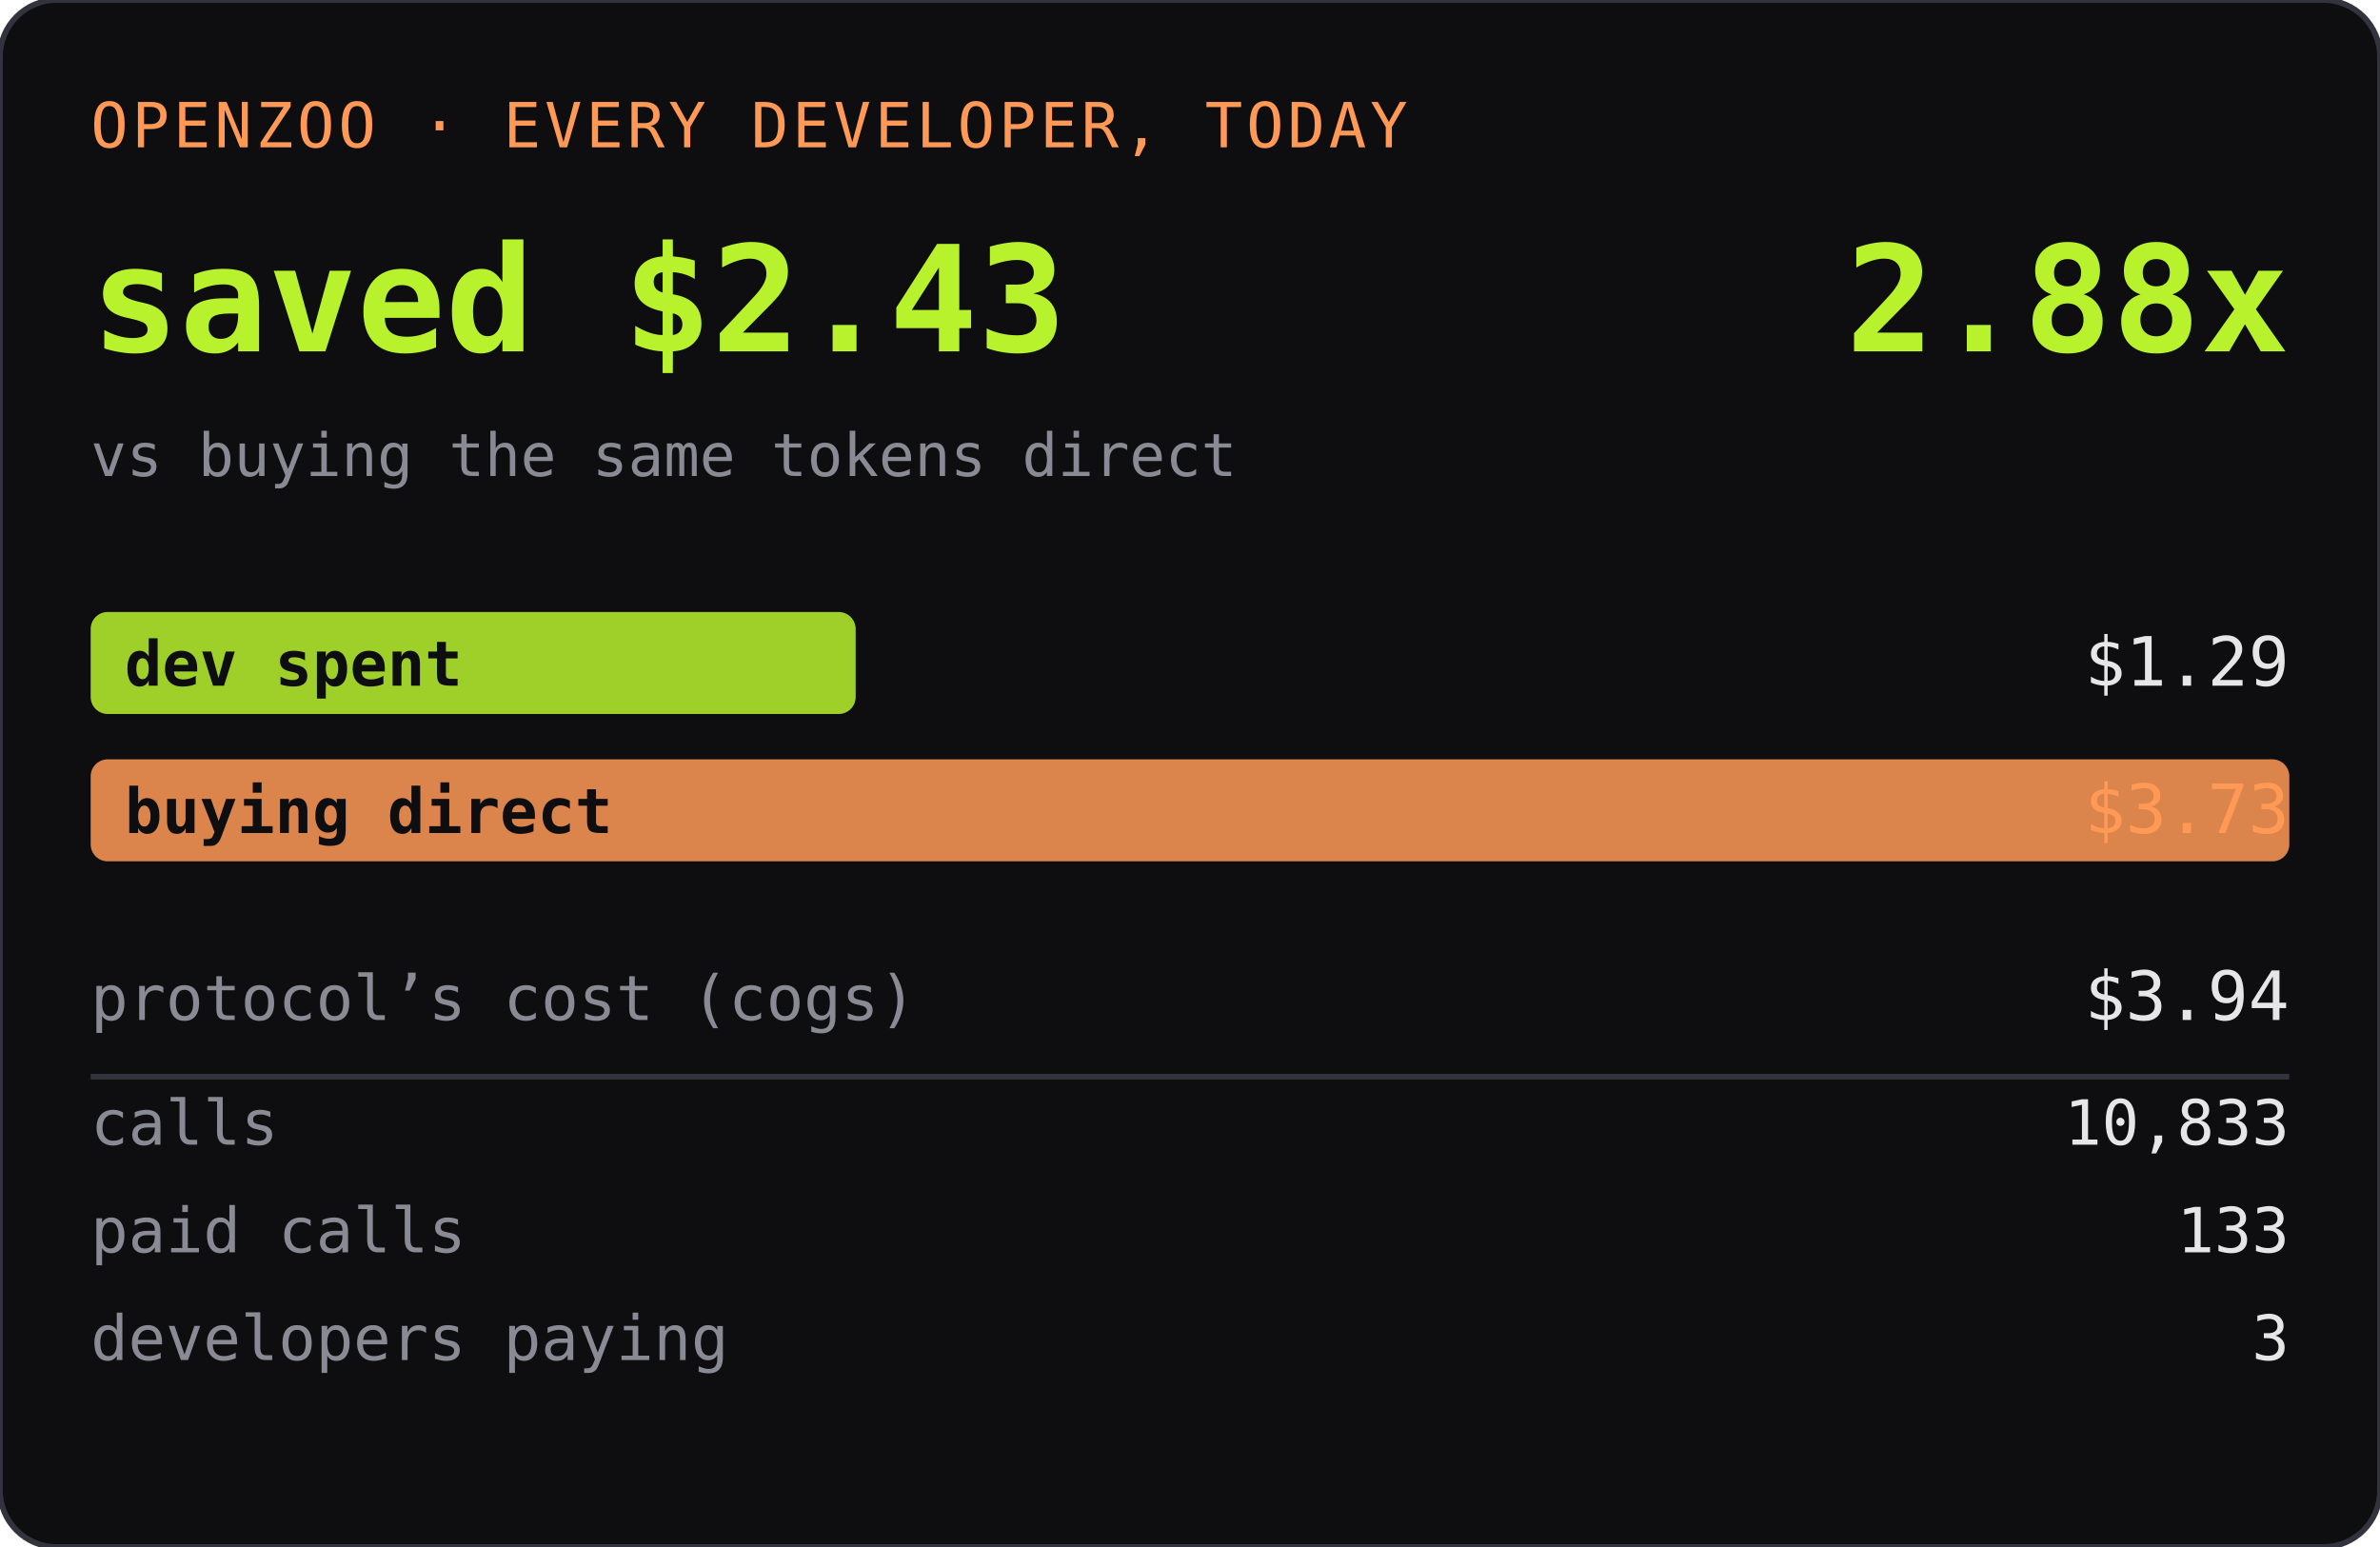
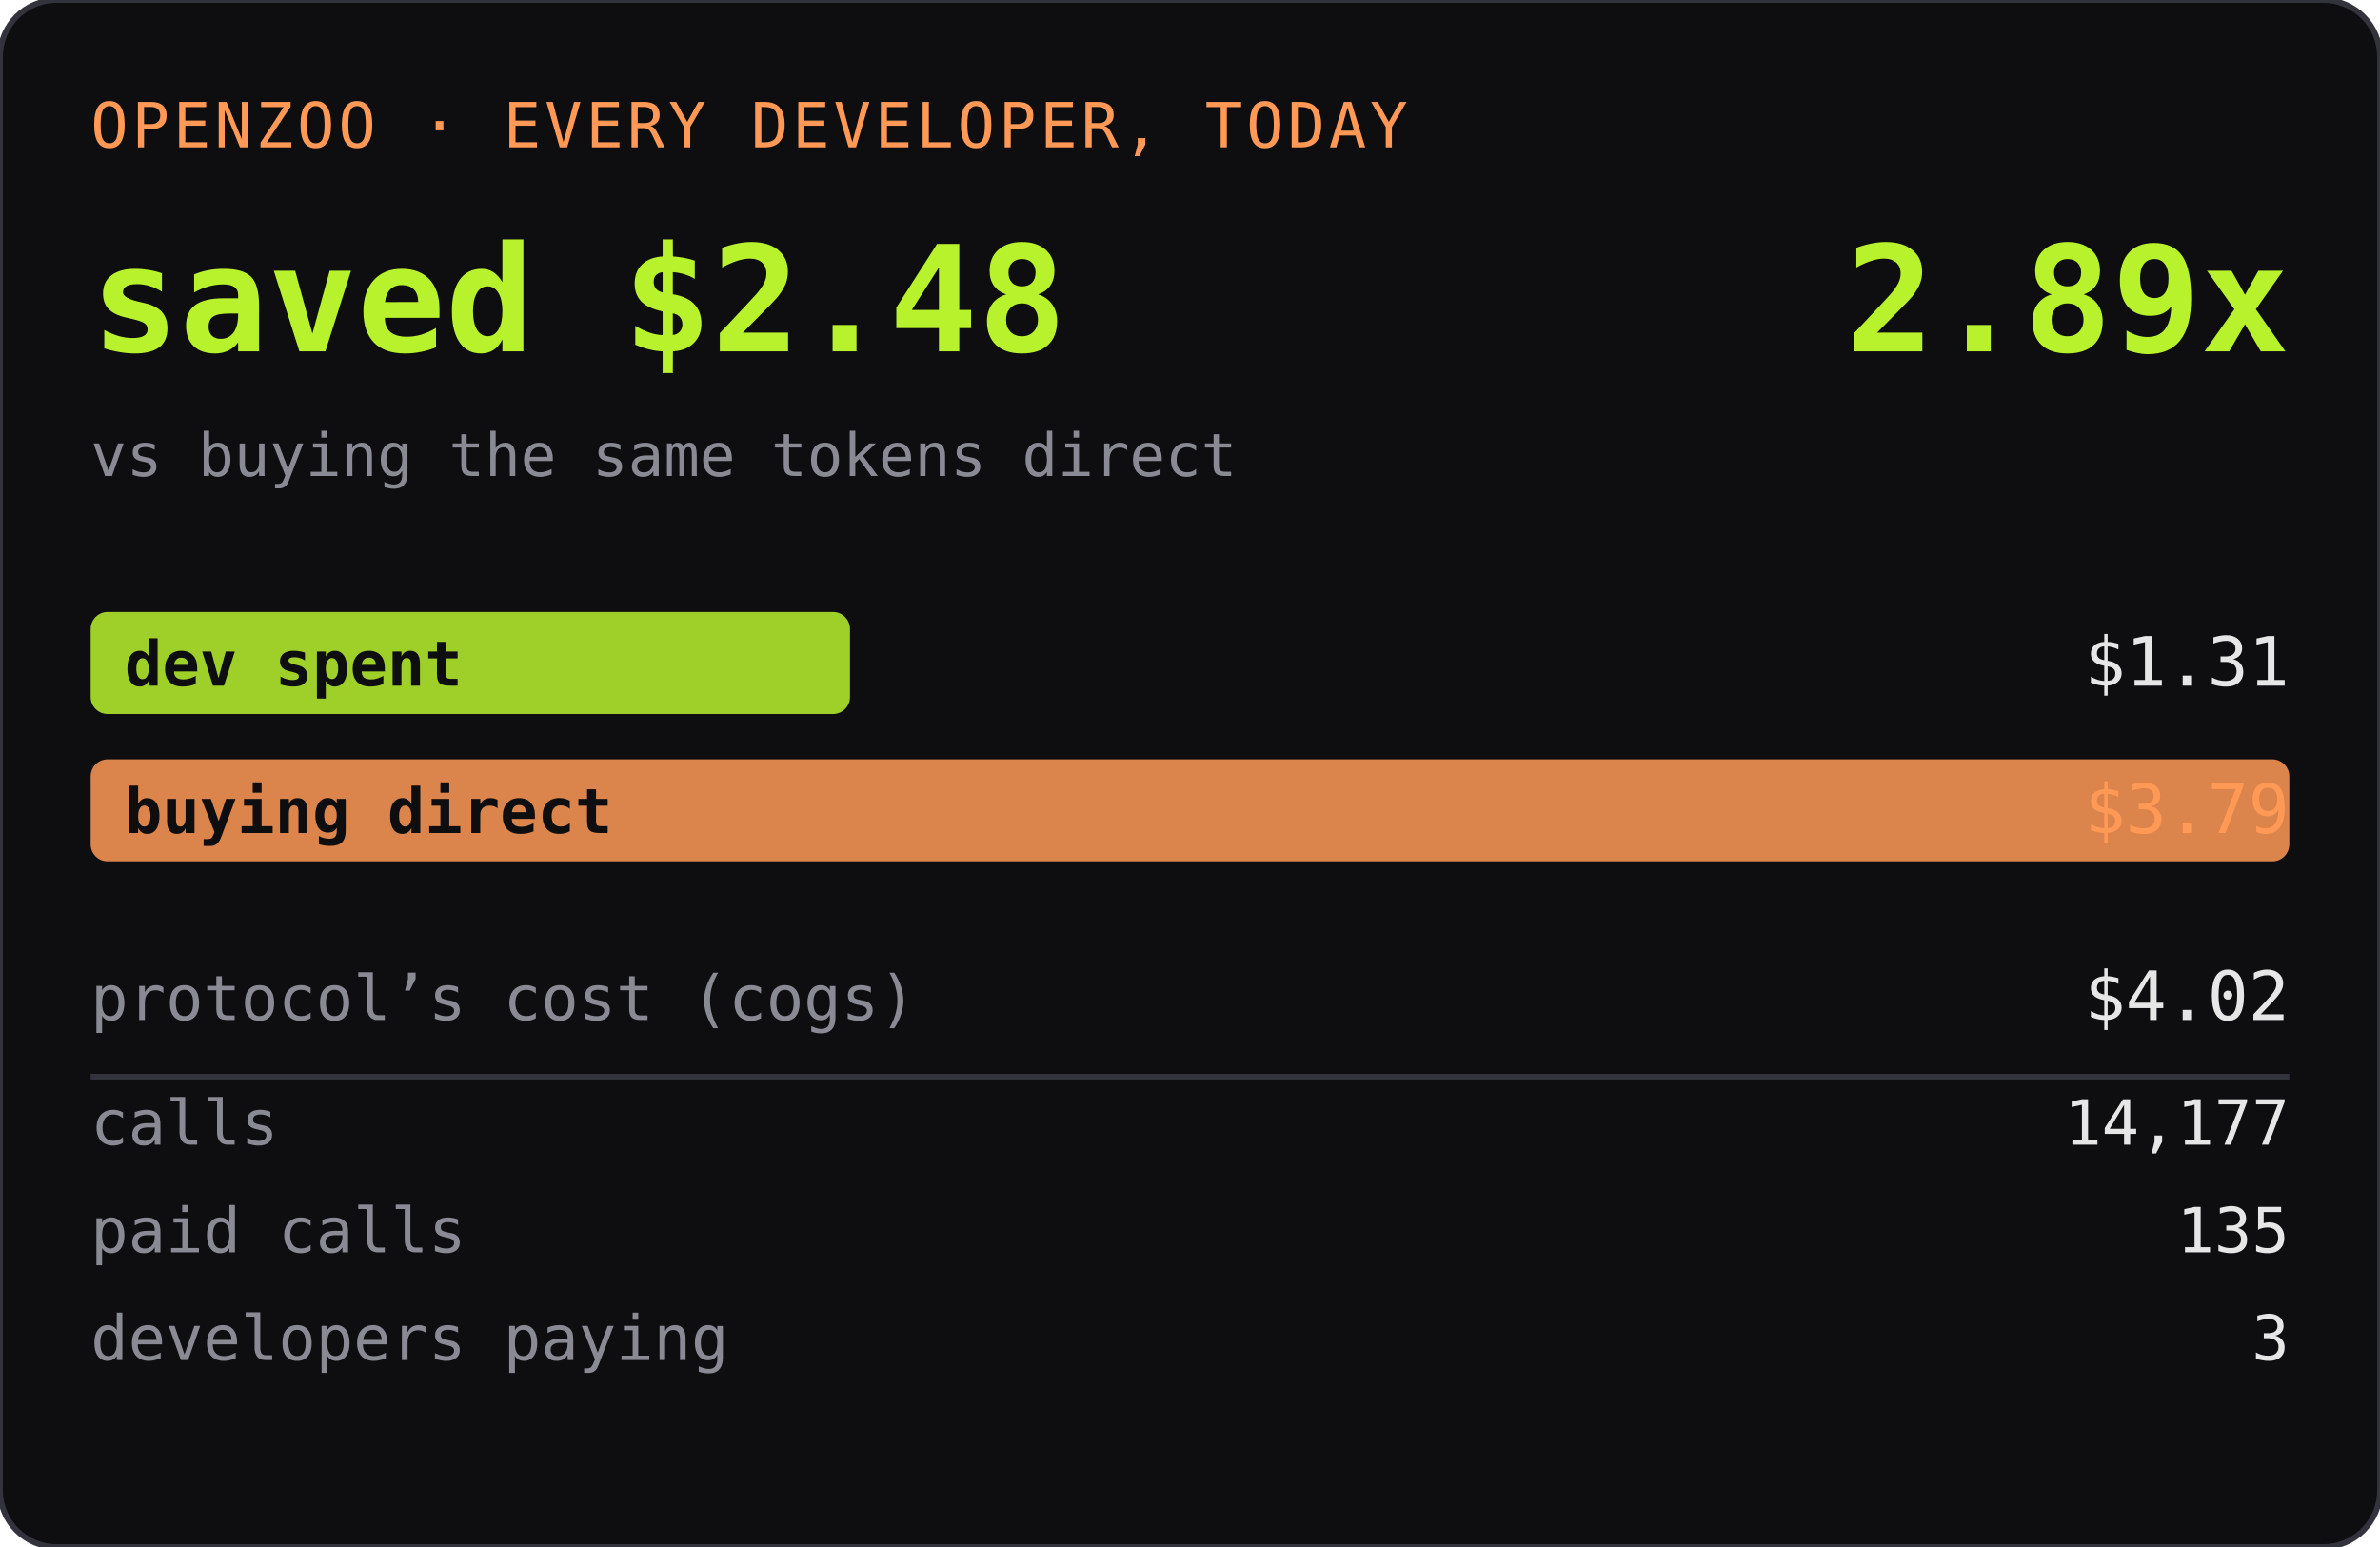
<svg xmlns="http://www.w3.org/2000/svg" width="420" height="273" role="img" aria-label="OPENZOO · EVERY DEVELOPER, TODAY">
  <rect width="420" height="273" rx="10" fill="#0e0e11" />
  <rect width="420" height="273" rx="10" fill="none" stroke="#33333d" />
  <text x="16" y="26" font-family="ui-monospace,SFMono-Regular,Menlo,monospace" font-size="11" fill="#ff9955" letter-spacing="0.06em">OPENZOO · EVERY DEVELOPER, TODAY</text>
-   <text x="16" y="62" font-family="ui-monospace,SFMono-Regular,Menlo,monospace" font-size="26" font-weight="600" fill="#b8f22d">saved $2.43</text>
-   <text x="404" y="62" text-anchor="end" font-family="ui-monospace,SFMono-Regular,Menlo,monospace" font-size="26" font-weight="600" fill="#b8f22d">2.88x</text>
+   <text x="16" y="62" font-family="ui-monospace,SFMono-Regular,Menlo,monospace" font-size="26" font-weight="600" fill="#b8f22d">saved $2.48</text>
+   <text x="404" y="62" text-anchor="end" font-family="ui-monospace,SFMono-Regular,Menlo,monospace" font-size="26" font-weight="600" fill="#b8f22d">2.89x</text>
  <text x="16" y="84" font-family="ui-monospace,SFMono-Regular,Menlo,monospace" font-size="10.5" fill="#8a8a95">vs buying the same tokens direct</text>
-   <rect x="16" y="108" width="135" height="18" rx="3" fill="#b8f22d" opacity="0.85" />
+   <rect x="16" y="108" width="134" height="18" rx="3" fill="#b8f22d" opacity="0.85" />
  <text x="22" y="121" font-family="ui-monospace,SFMono-Regular,Menlo,monospace" font-size="11" fill="#0e0e11" font-weight="600">dev spent</text>
-   <text x="404" y="121" text-anchor="end" font-family="ui-monospace,SFMono-Regular,Menlo,monospace" font-size="12" fill="#e6e6e6">$1.29</text>
+   <text x="404" y="121" text-anchor="end" font-family="ui-monospace,SFMono-Regular,Menlo,monospace" font-size="12" fill="#e6e6e6">$1.31</text>
  <rect x="16" y="134" width="388" height="18" rx="3" fill="#ff9955" opacity="0.85" />
  <text x="22" y="147" font-family="ui-monospace,SFMono-Regular,Menlo,monospace" font-size="11" fill="#0e0e11" font-weight="600">buying direct</text>
-   <text x="404" y="147" text-anchor="end" font-family="ui-monospace,SFMono-Regular,Menlo,monospace" font-size="12" fill="#ff9955">$3.73</text>
+   <text x="404" y="147" text-anchor="end" font-family="ui-monospace,SFMono-Regular,Menlo,monospace" font-size="12" fill="#ff9955">$3.79</text>
  <text x="16" y="180" font-family="ui-monospace,SFMono-Regular,Menlo,monospace" font-size="11" fill="#8a8a95">protocol’s cost (cogs)</text>
-   <text x="404" y="180" text-anchor="end" font-family="ui-monospace,SFMono-Regular,Menlo,monospace" font-size="12" fill="#e6e6e6">$3.94</text>
+   <text x="404" y="180" text-anchor="end" font-family="ui-monospace,SFMono-Regular,Menlo,monospace" font-size="12" fill="#e6e6e6">$4.02</text>
  <line x1="16" y1="190" x2="404" y2="190" stroke="#33333d" />
  <text x="16" y="202" font-family="ui-monospace,SFMono-Regular,Menlo,monospace" font-size="11" fill="#8a8a95">calls</text>
-   <text x="404" y="202" text-anchor="end" font-family="ui-monospace,SFMono-Regular,Menlo,monospace" font-size="11" fill="#e6e6e6">10,833</text>
+   <text x="404" y="202" text-anchor="end" font-family="ui-monospace,SFMono-Regular,Menlo,monospace" font-size="11" fill="#e6e6e6">14,177</text>
  <text x="16" y="221" font-family="ui-monospace,SFMono-Regular,Menlo,monospace" font-size="11" fill="#8a8a95">paid calls</text>
-   <text x="404" y="221" text-anchor="end" font-family="ui-monospace,SFMono-Regular,Menlo,monospace" font-size="11" fill="#e6e6e6">133</text>
+   <text x="404" y="221" text-anchor="end" font-family="ui-monospace,SFMono-Regular,Menlo,monospace" font-size="11" fill="#e6e6e6">135</text>
  <text x="16" y="240" font-family="ui-monospace,SFMono-Regular,Menlo,monospace" font-size="11" fill="#8a8a95">developers paying</text>
  <text x="404" y="240" text-anchor="end" font-family="ui-monospace,SFMono-Regular,Menlo,monospace" font-size="11" fill="#e6e6e6">3</text>
</svg>
